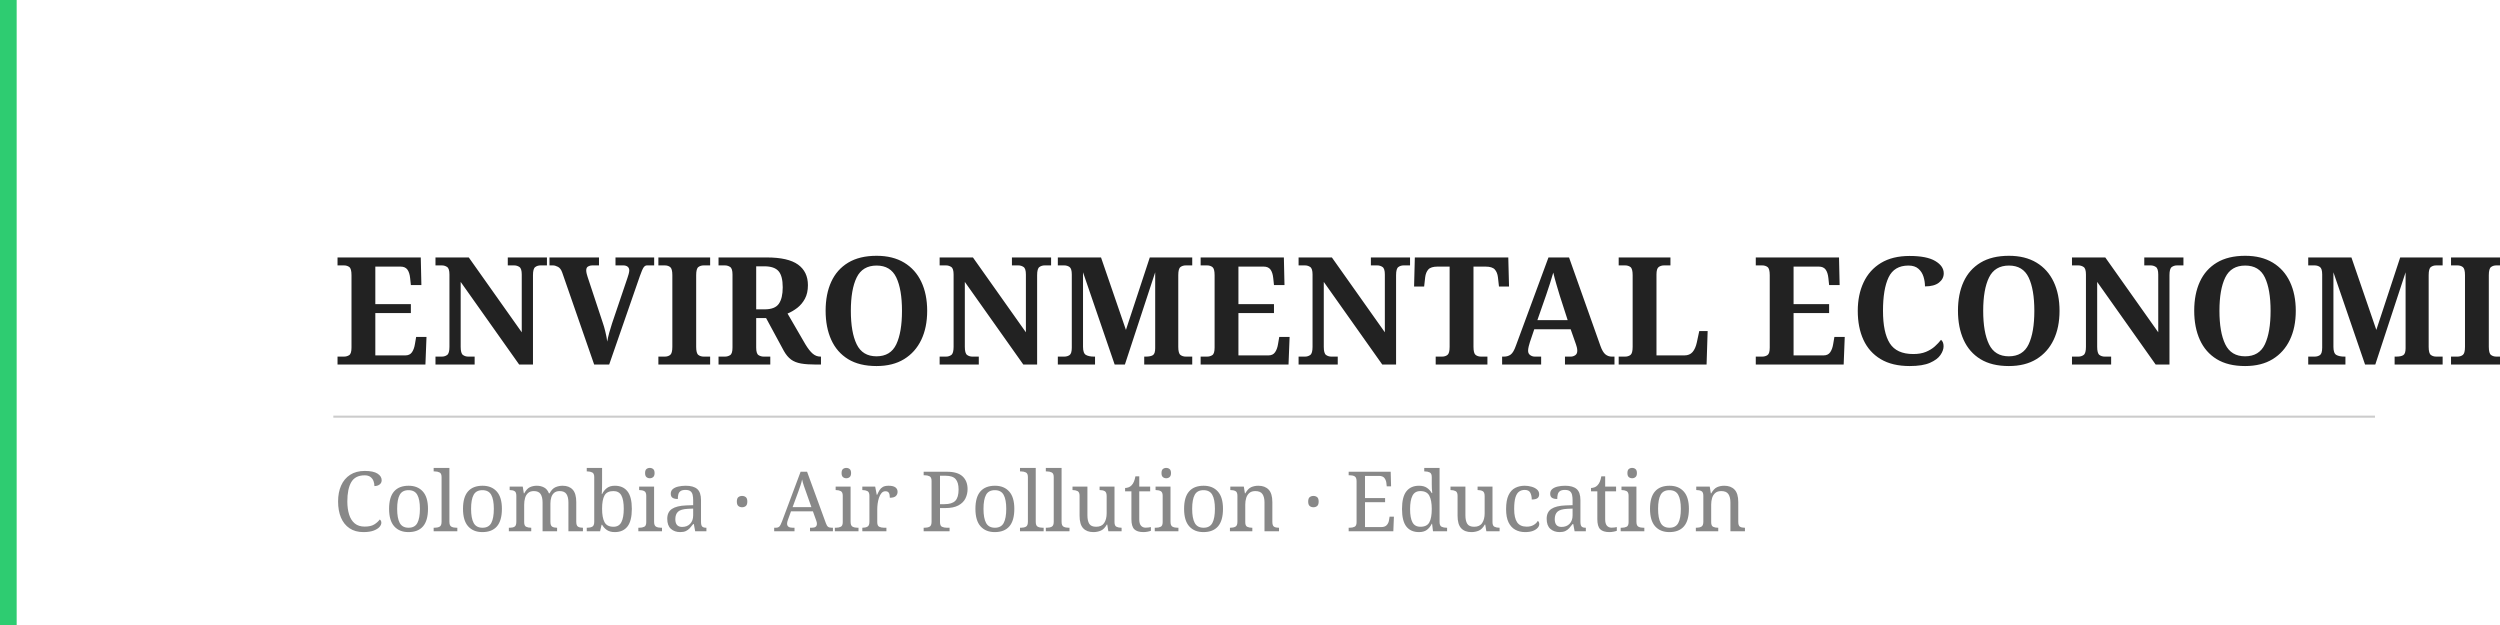
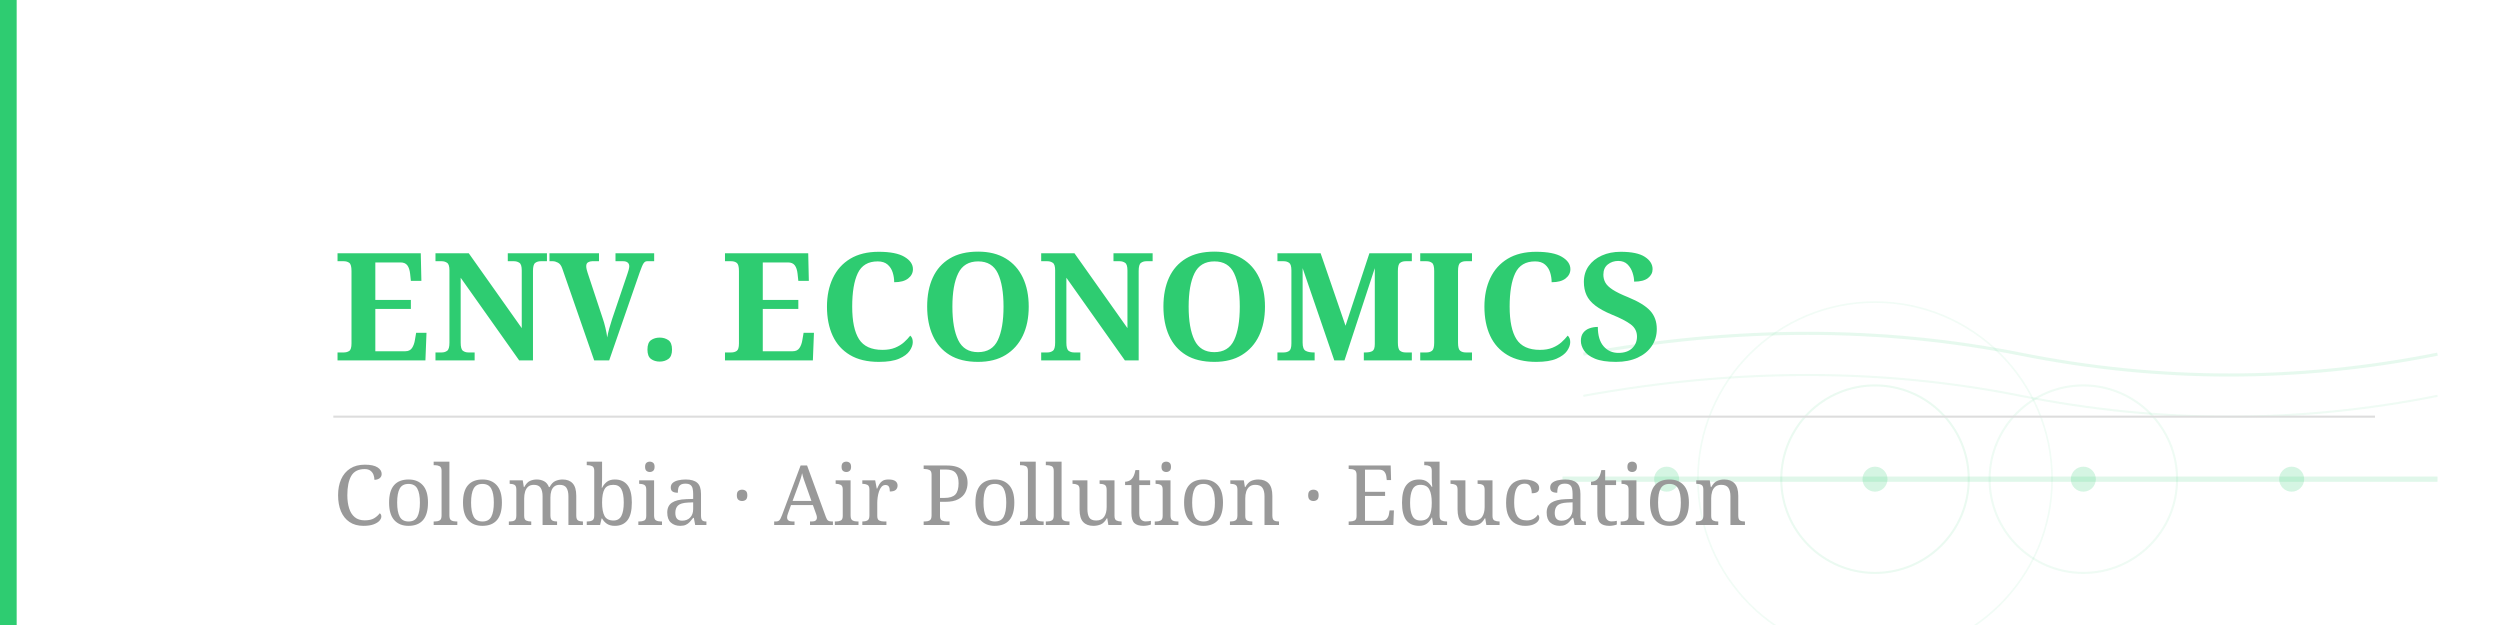
<svg xmlns="http://www.w3.org/2000/svg" viewBox="0 0 1200 300" preserveAspectRatio="xMidYMid meet">
  <rect width="1200" height="300" fill="#ffffff" />
  <rect x="0" y="0" width="8" height="300" fill="#2ecc71" />
-   <text x="160" y="150" font-family="Georgia, serif" font-size="72" font-weight="bold" fill="#222222" dominant-baseline="middle" textLength="980" lengthAdjust="spacingAndGlyphs">ENVIRONMENTAL ECONOMICS</text>
-   <line x1="160" y1="200" x2="1140" y2="200" stroke="#cccccc" stroke-width="1" />
-   <text x="160" y="255" font-family="Georgia, serif" font-size="40" fill="#888888" textLength="980" lengthAdjust="spacingAndGlyphs">Colombia · Air Pollution · Education</text>
+   <line x1="750" y1="230" x2="1170" y2="230" stroke="#2ecc71" stroke-width="2.5" opacity="0.15" />
+   <circle cx="800" cy="230" r="6" fill="#2ecc71" opacity="0.2" />
+   <circle cx="900" cy="230" r="6" fill="#2ecc71" opacity="0.2" />
+   <circle cx="1000" cy="230" r="6" fill="#2ecc71" opacity="0.2" />
+   <circle cx="1100" cy="230" r="6" fill="#2ecc71" opacity="0.2" />
+   <circle cx="900" cy="230" r="45" fill="none" stroke="#2ecc71" stroke-width="1" opacity="0.1" />
+   <circle cx="900" cy="230" r="85" fill="none" stroke="#2ecc71" stroke-width="0.8" opacity="0.07" />
+   <circle cx="1000" cy="230" r="45" fill="none" stroke="#2ecc71" stroke-width="1" opacity="0.08" />
+   <path d="M 760 170 Q 870 150 970 170 Q 1070 190 1170 170" fill="none" stroke="#2ecc71" stroke-width="1.5" opacity="0.12" />
+   <path d="M 760 190 Q 870 170 970 190 Q 1070 210 1170 190" fill="none" stroke="#2ecc71" stroke-width="1" opacity="0.08" />
+   <text x="160" y="148" font-family="Georgia, serif" font-size="72" font-weight="bold" fill="#2ecc71" dominant-baseline="middle" textLength="980" lengthAdjust="spacingAndGlyphs">ENV. ECONOMICS</text>
+   <line x1="160" y1="200" x2="1140" y2="200" stroke="#dddddd" stroke-width="1" />
+   <text x="160" y="252" font-family="Georgia, serif" font-size="40" fill="#999999" textLength="980" lengthAdjust="spacingAndGlyphs">Colombia · Air Pollution · Education</text>
</svg>
